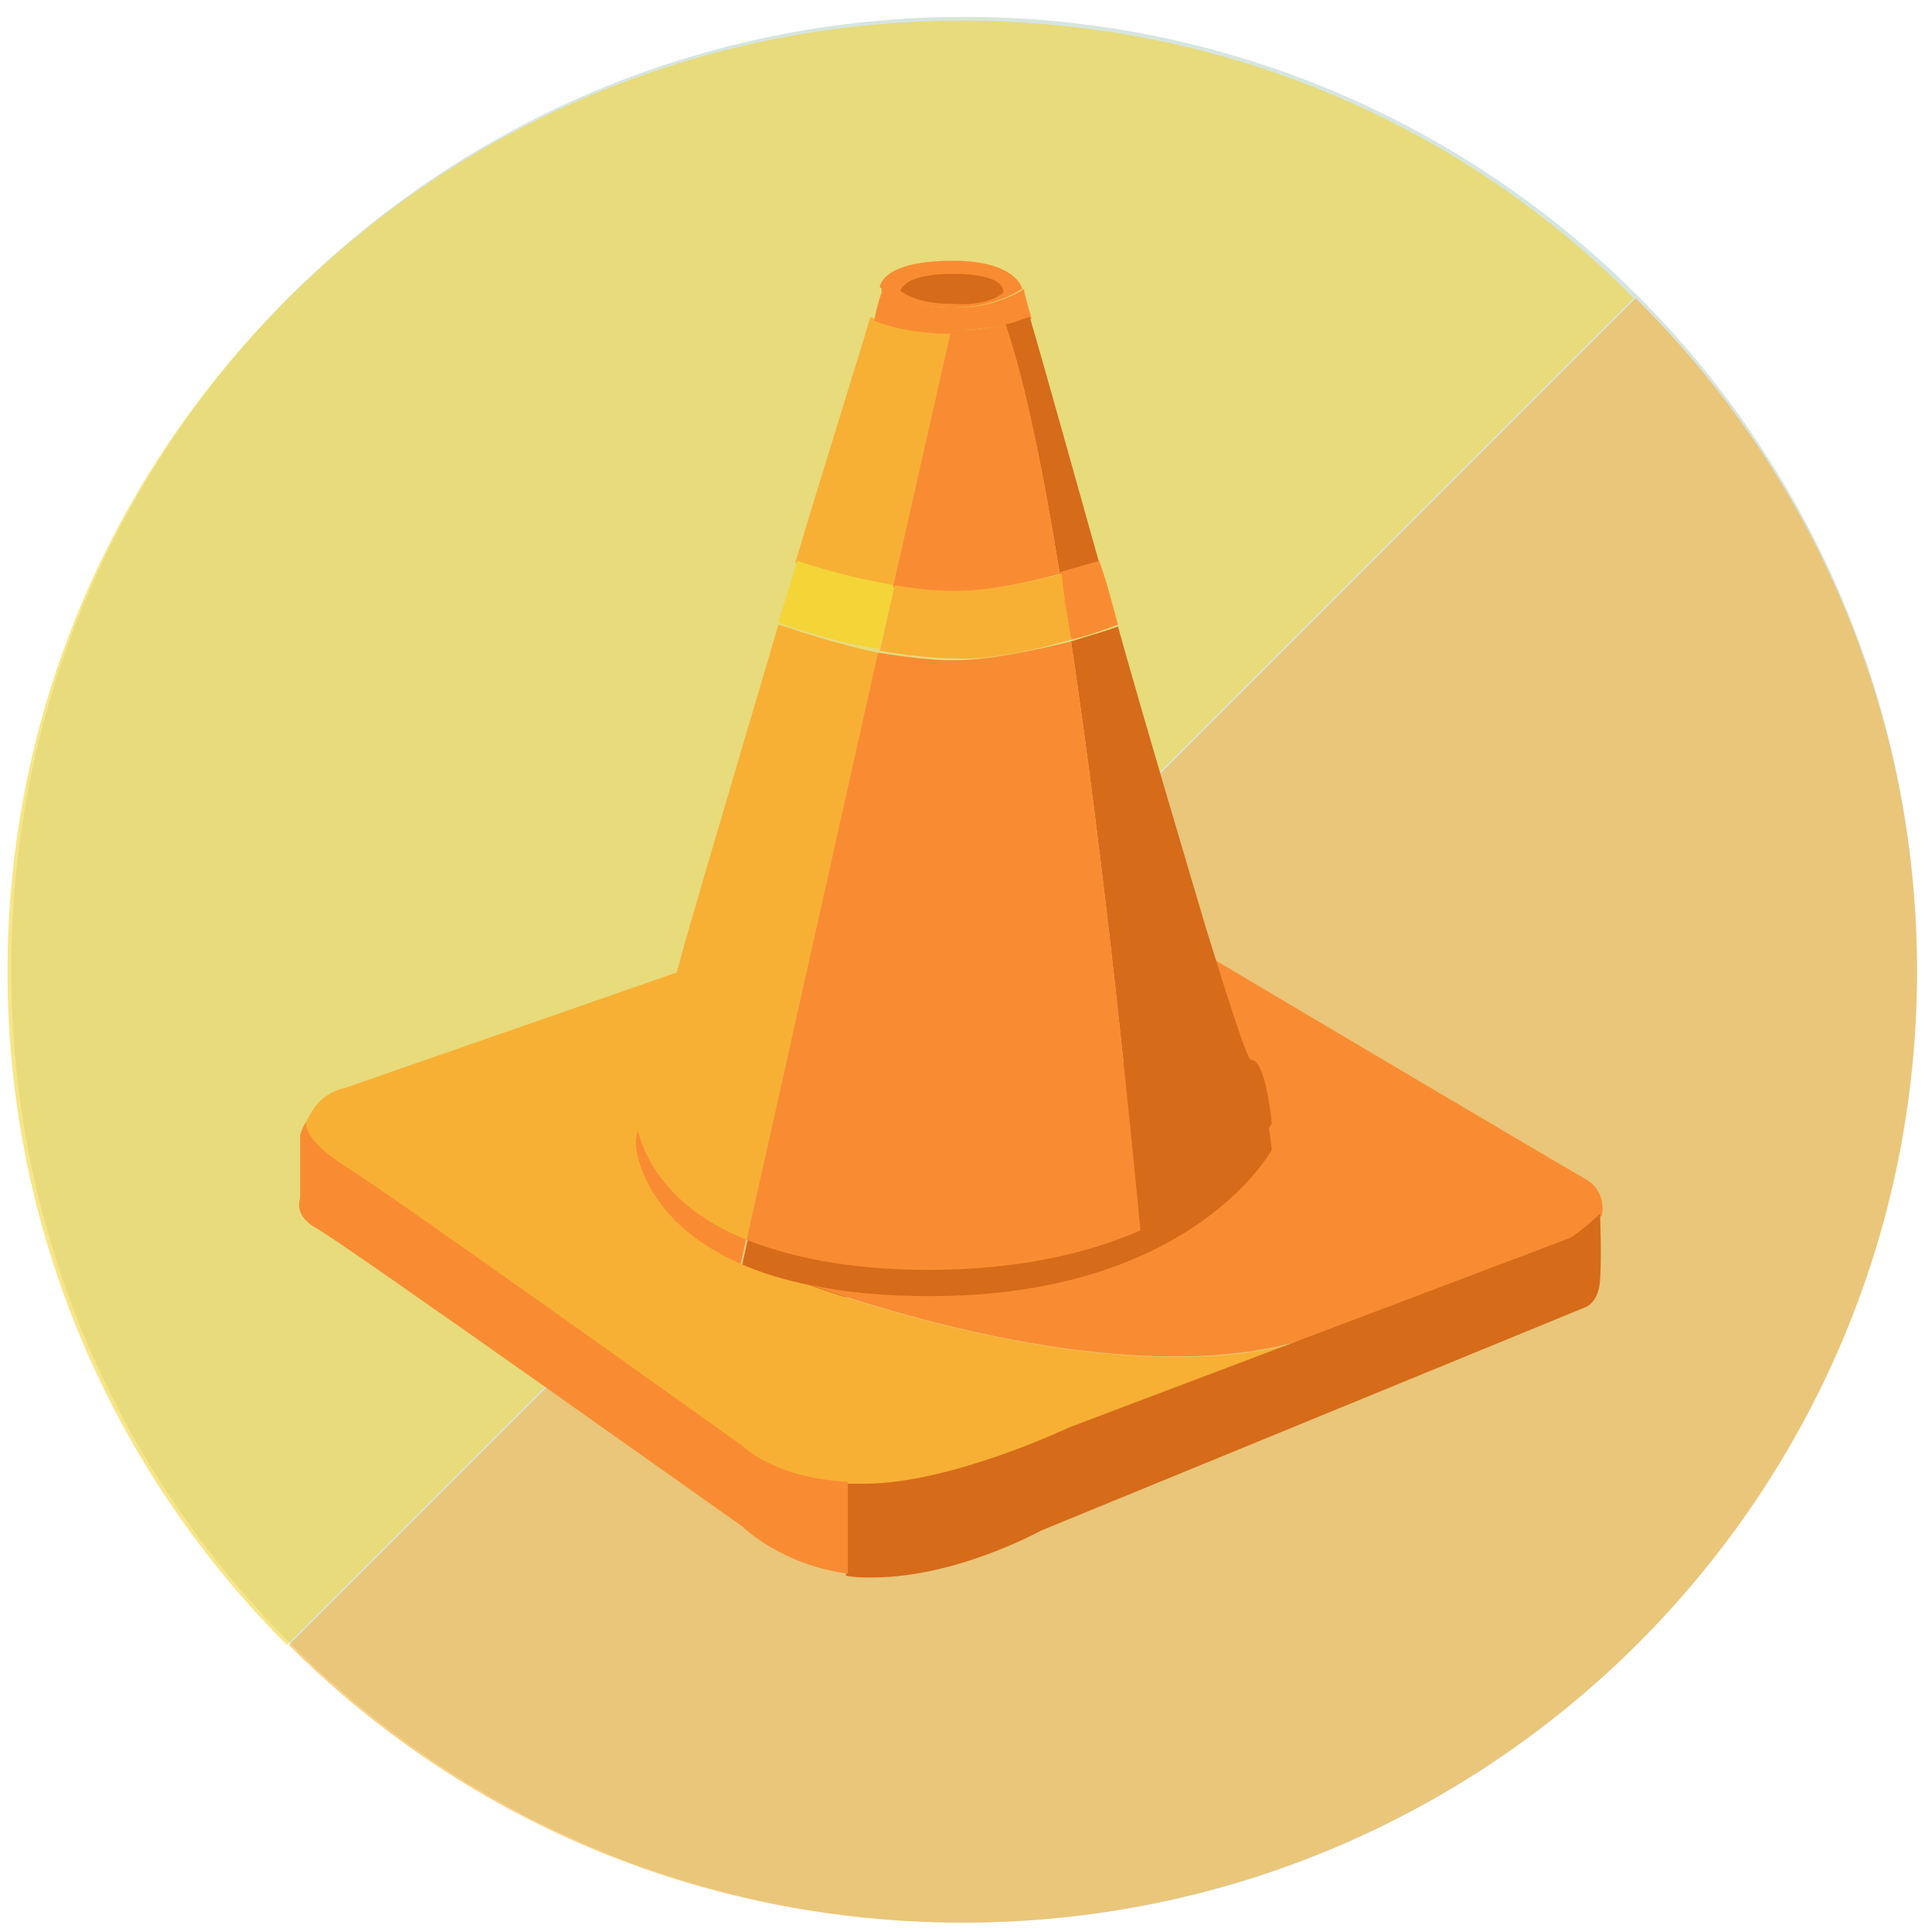
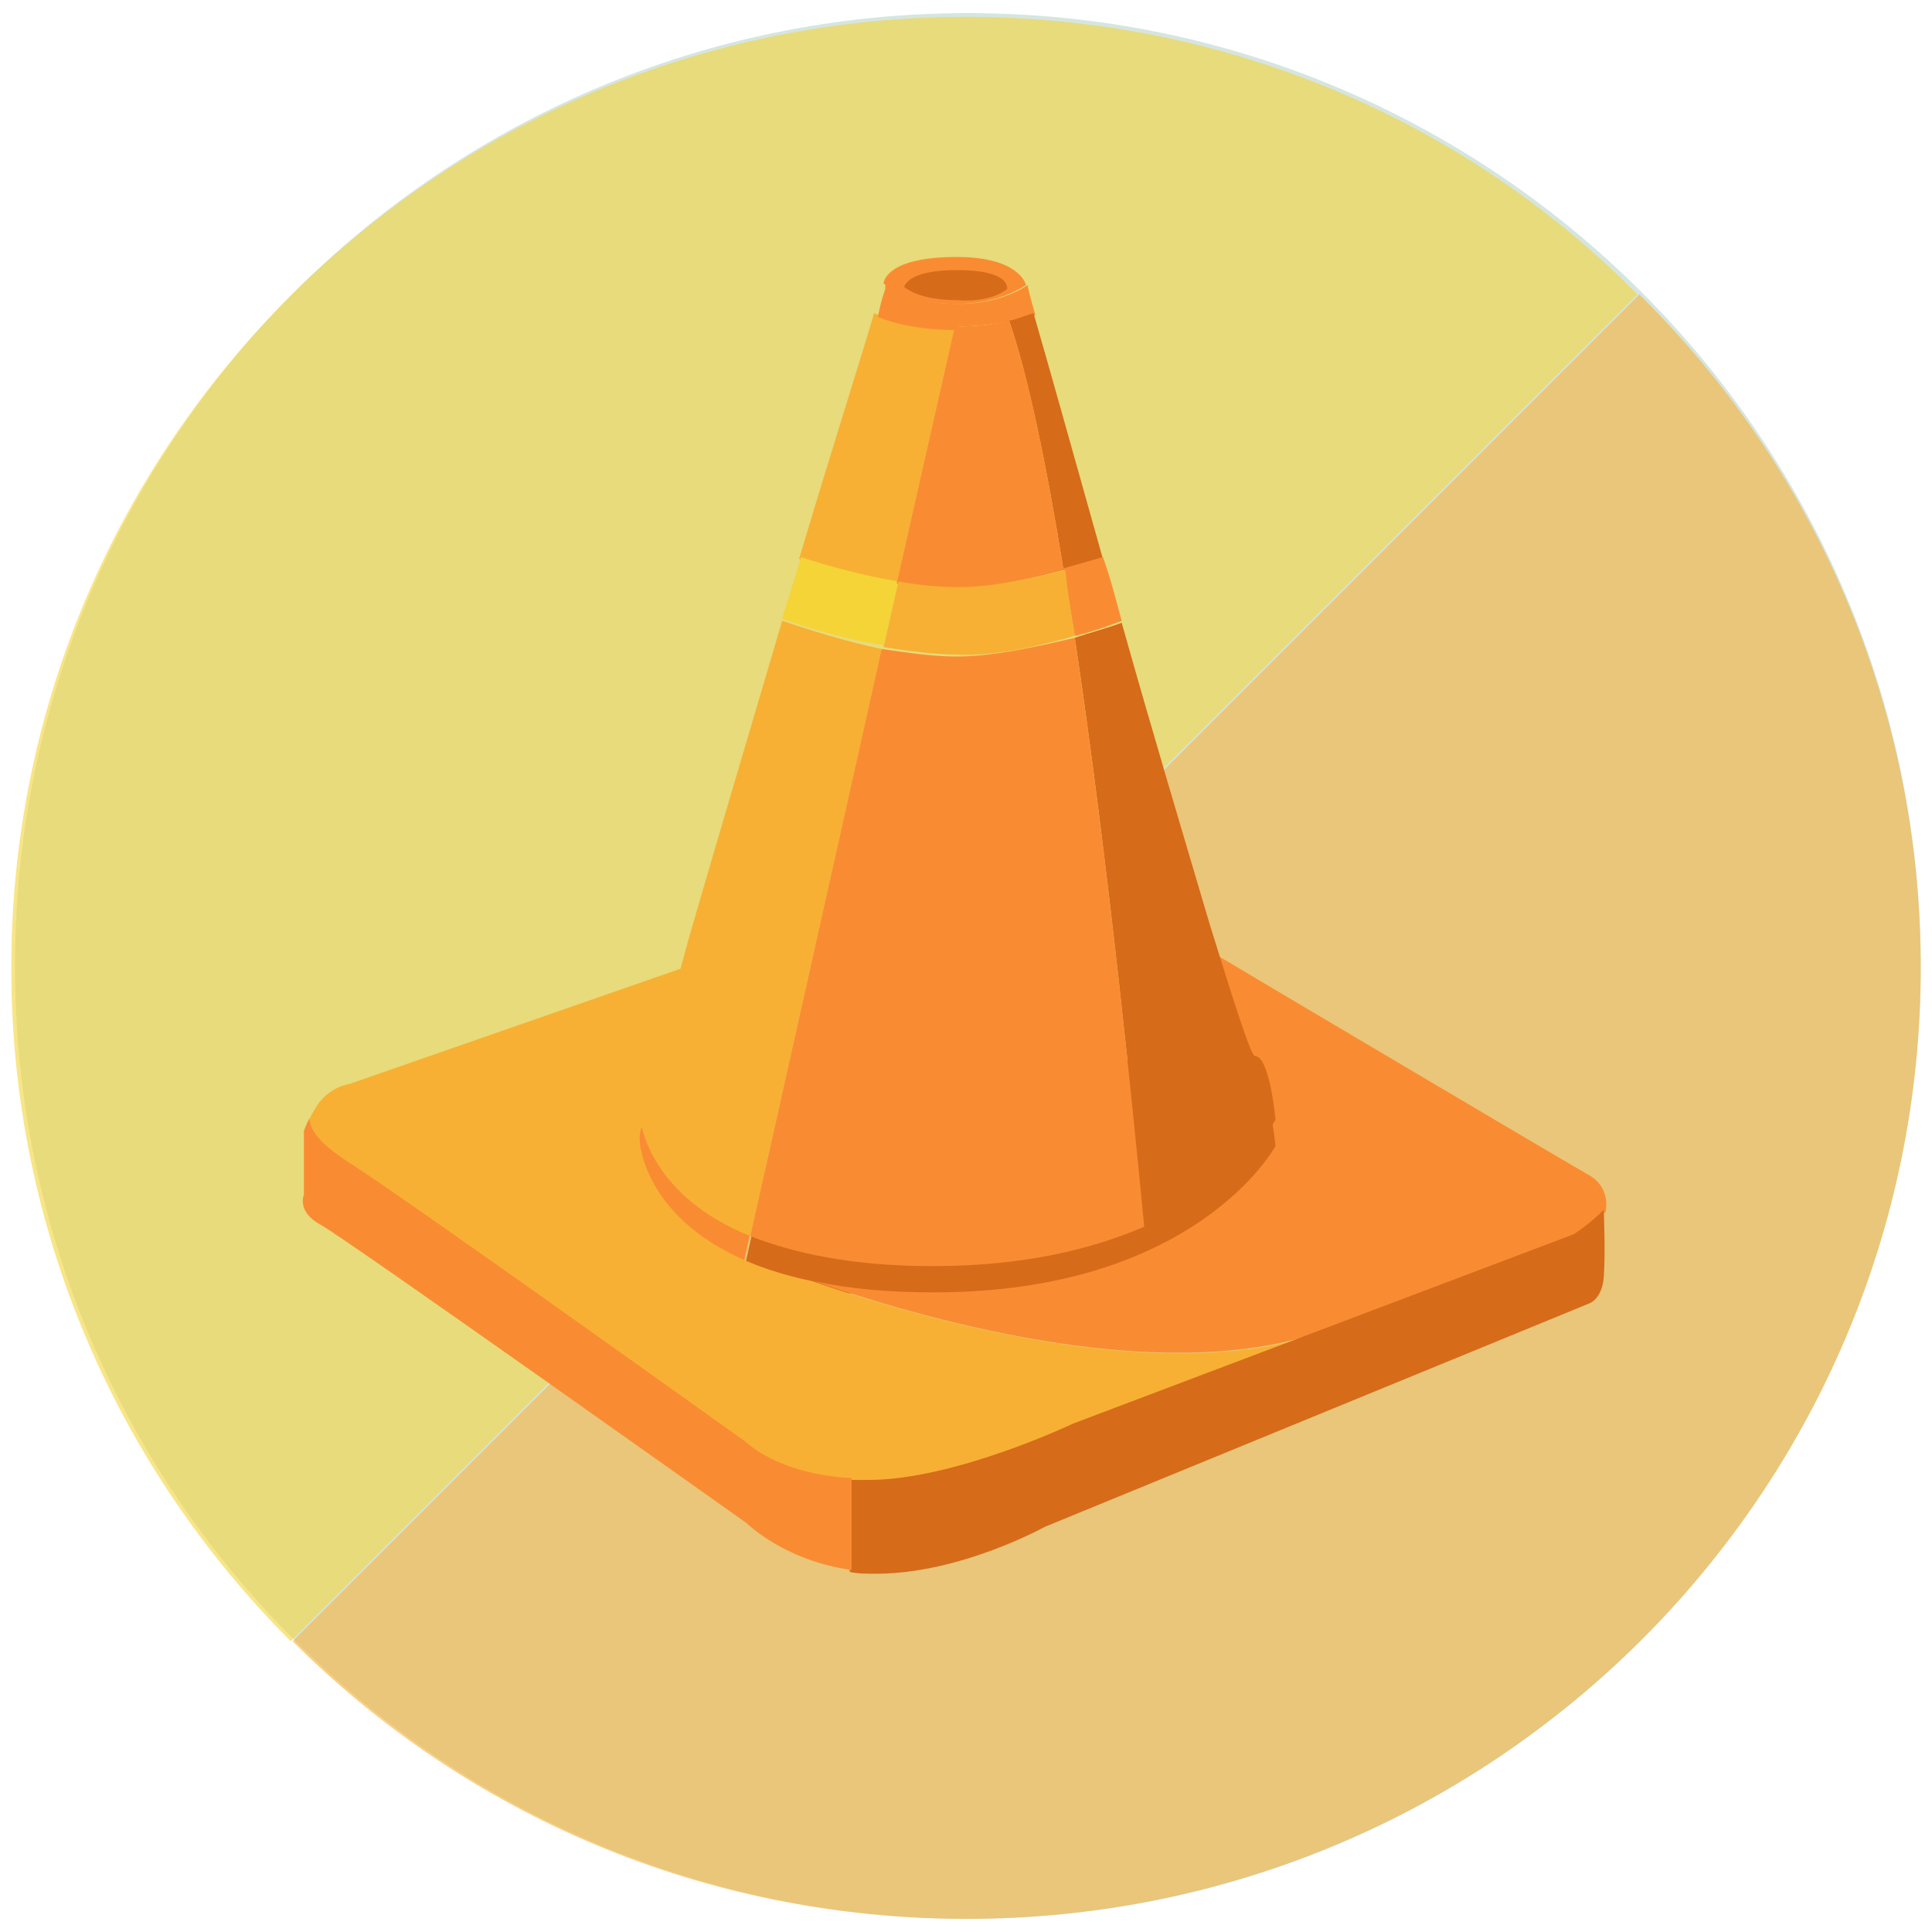
- <svg xmlns="http://www.w3.org/2000/svg" version="1.1" id="Layer_1" x="0px" y="0px" viewBox="-254 345 103 103" style="enable-background:new -254 345 103 103;" xml:space="preserve">
+ <svg xmlns="http://www.w3.org/2000/svg" version="1.1" id="Layer_1" x="0px" y="0px" viewBox="-20 21 103 103" style="enable-background:new -20 21 103 103;" xml:space="preserve">
  <style type="text/css">
- 	.st0{opacity:0.85;fill:#CEE0DB;}
+ 	.st0{opacity:0.85;fill:#CEE0DB;enable-background:new    ;}
	.st1{opacity:0.6;}
	.st2{fill:#F4D437;}
	.st3{fill:#F7B034;}
	.st4{fill:#F98C32;}
	.st5{fill:#D66B1A;}
</style>
-   <circle class="st0" cx="-202.6" cy="396.7" r="50.8" />
+   <circle class="st0" cx="31.6" cy="72.5" r="50.8" />
  <g class="st1">
-     <path class="st2" d="M-202.7,346.1c-28.1,0-50.9,22.7-50.9,50.7c0,14,5.7,26.7,14.9,35.9l71.8-71.8   C-176,351.7-188.7,346.1-202.7,346.1z" />
-     <path class="st3" d="M-166.8,360.9l-71.8,71.8c9.2,9.2,21.9,14.8,35.9,14.8c28.1,0,50.9-22.7,50.9-50.7   C-151.8,382.8-157.5,370.1-166.8,360.9z" />
+     <path class="st2" d="M31.5,21.9c-28.1,0-50.9,22.7-50.9,50.7c0,14,5.7,26.7,14.9,35.9l71.8-71.8C58.2,27.5,45.5,21.9,31.5,21.9z" />
+     <path class="st3" d="M67.4,36.7l-71.8,71.8c9.2,9.2,21.9,14.8,35.9,14.8c28.1,0,50.9-22.7,50.9-50.7C82.4,58.6,76.7,45.9,67.4,36.7   z" />
  </g>
  <g>
-     <path class="st4" d="M-223.2,407.8c0,2.2,3.4,4.2,8.5,5.4l2.5-11.3C-218.7,403-223.2,405.2-223.2,407.8z" />
-     <path class="st5" d="M-202.5,401.1c-3.5,0-6.8,0.3-9.6,0.8l-2.5,11.3c3.4,0.8,7.6,1.3,12.2,1.3c11.5,0,20.7-3,20.7-6.6   S-191,401.1-202.5,401.1z" />
+     <path class="st4" d="M11,83.6c0,2.2,3.4,4.2,8.5,5.4L22,77.7C15.5,78.8,11,81,11,83.6z" />
+     <path class="st5" d="M31.7,76.9c-3.5,0-6.8,0.3-9.6,0.8L19.6,89c3.4,0.8,7.6,1.3,12.2,1.3c11.5,0,20.7-3,20.7-6.6   S43.2,76.9,31.7,76.9z" />
  </g>
  <g>
    <g>
-       <path class="st4" d="M-199.5,360.4c0,0-0.3-1.5-3.7-1.5c-3.1,0-3.8,0.9-3.9,1.4c0.6,0.5,1.7,1.1,3.9,1.1    C-201.5,361.4-200.3,360.9-199.5,360.4z" />
-       <path class="st5" d="M-200.5,360.6c0-0.3-0.2-1-2.7-1c-2.2,0-2.7,0.6-2.8,0.9c0.4,0.3,1.2,0.7,2.8,0.7    C-201.9,361.3-201,361-200.5,360.6z" />
+       <path class="st4" d="M34.7,36.2c0,0-0.3-1.5-3.7-1.5c-3.1,0-3.8,0.9-3.9,1.4c0.6,0.5,1.7,1.1,3.9,1.1    C32.7,37.2,33.9,36.7,34.7,36.2z" />
+       <path class="st5" d="M33.7,36.4c0-0.3-0.2-1-2.7-1c-2.2,0-2.7,0.6-2.8,0.9c0.4,0.3,1.2,0.7,2.8,0.7C32.3,37.1,33.2,36.8,33.7,36.4    z" />
    </g>
    <g>
-       <path class="st3" d="M-203.3,362.6c-1.9,0-3.3-0.3-4.3-0.7c-0.7,2.4-2.3,7.4-4,13.1c1.5,0.5,3.4,1,5.2,1.3L-203.3,362.6z" />
-       <path class="st4" d="M-203.1,362l-0.1,0.6c0,0,0.1,0,0.1,0c1.6,0,3-0.3,4.1-0.6c-0.3-1-0.4-1.5-0.4-1.5s0,0,0-0.1    c-0.8,0.5-2,1-3.7,1c-2.2,0-3.3-0.6-3.9-1.1c0,0.2,0,0.3,0,0.3s-0.2,0.5-0.4,1.5c1,0.4,2.4,0.7,4.3,0.7L-203.1,362z" />
-       <path class="st3" d="M-212.5,378.3c-1.8,6.1-3.7,12.5-5,17c-0.8,3-1.4,5-1.4,5.5c-0.1,2.2-1.2,2.5-1.2,3.7c0,0.8,0.7,4.5,5.9,6.6    l7-31.3C-209.1,379.4-211,378.8-212.5,378.3z" />
-       <path class="st2" d="M-206.3,376.2c-1.8-0.3-3.7-0.8-5.2-1.3c-0.3,1.1-0.7,2.2-1,3.3c1.5,0.5,3.4,1.1,5.4,1.4L-206.3,376.2z" />
+       <path class="st3" d="M30.9,38.4c-1.9,0-3.3-0.3-4.3-0.7c-0.7,2.4-2.3,7.4-4,13.1c1.5,0.5,3.4,1,5.2,1.3L30.9,38.4z" />
+       <path class="st4" d="M31.1,37.8L31,38.4h0.1c1.6,0,3-0.3,4.1-0.6c-0.3-1-0.4-1.5-0.4-1.5s0,0,0-0.1c-0.8,0.5-2,1-3.7,1    c-2.2,0-3.3-0.6-3.9-1.1c0,0.2,0,0.3,0,0.3s-0.2,0.5-0.4,1.5c1,0.4,2.4,0.7,4.3,0.7L31.1,37.8z" />
+       <path class="st3" d="M21.7,54.1c-1.8,6.1-3.7,12.5-5,17c-0.8,3-1.4,5-1.4,5.5c-0.1,2.2-1.2,2.5-1.2,3.7c0,0.8,0.7,4.5,5.9,6.6    l7-31.3C25.1,55.2,23.2,54.6,21.7,54.1z" />
+       <path class="st2" d="M27.9,52c-1.8-0.3-3.7-0.8-5.2-1.3c-0.3,1.1-0.7,2.2-1,3.3c1.5,0.5,3.4,1.1,5.4,1.4L27.9,52z" />
    </g>
    <g>
-       <path class="st3" d="M-210.9,413.5c-8.2-1.7-9.2-6.6-9.2-7.6c0-1.2,1.1-1.5,1.2-3.7c0-0.5,0.6-2.5,1.4-5.5l-18.1,6.3    c0,0-0.9,0.1-1.6,1c-0.2,0.3-0.4,0.6-0.5,0.9c0,0.7,0.7,1.4,2.3,2.5c3.4,2.2,21,14.8,21,14.8s2,2,6.6,2c4.6,0,10.9-3,10.9-3    l13.3-5c0,0,0,0,0,0C-191.8,419.1-204,415.9-210.9,413.5z" />
-       <path class="st4" d="M-169.4,407.9c-0.9-0.5-15.6-9.2-20.3-12c1.3,4.2,2.2,7,2.4,7c0.8,0,1.1,3.4,1.1,3.4s-4.2,7.8-18.2,7.8    c-2.5,0-4.6-0.2-6.4-0.6c6.9,2.4,19.1,5.6,27.3,2.6c0,0,0,0,0,0l13.3-5c0,0,0.8-0.5,1.6-1.3c0,0,0,0,0,0S-168.3,408.6-169.4,407.9    z" />
+       <path class="st3" d="M23.3,89.3c-8.2-1.7-9.2-6.6-9.2-7.6c0-1.2,1.1-1.5,1.2-3.7c0-0.5,0.6-2.5,1.4-5.5l-18.1,6.3    c0,0-0.9,0.1-1.6,1c-0.2,0.3-0.4,0.6-0.5,0.9c0,0.7,0.7,1.4,2.3,2.5c3.4,2.2,21,14.8,21,14.8s2,2,6.6,2s10.9-3,10.9-3l13.3-5l0,0    C42.4,94.9,30.2,91.7,23.3,89.3z" />
+       <path class="st4" d="M64.8,83.7c-0.9-0.5-15.6-9.2-20.3-12c1.3,4.2,2.2,7,2.4,7c0.8,0,1.1,3.4,1.1,3.4s-4.2,7.8-18.2,7.8    c-2.5,0-4.6-0.2-6.4-0.6c6.9,2.4,19.1,5.6,27.3,2.6l0,0l13.3-5c0,0,0.8-0.5,1.6-1.3l0,0C65.6,85.6,65.9,84.4,64.8,83.7z" />
    </g>
  </g>
  <g>
-     <path class="st5" d="M-195.4,375c-1.6-5.7-3-10.7-3.7-13.1c-0.4,0.1-0.8,0.3-1.3,0.4c1,2.9,2,7.7,2.9,13.3   C-196.8,375.4-196.1,375.2-195.4,375z" />
-     <path class="st4" d="M-197.5,375.6c-0.9-5.6-1.9-10.5-2.9-13.3c-0.8,0.2-1.7,0.3-2.8,0.3c0,0-0.1,0-0.1,0l-3.1,13.7   c1.1,0.2,2.1,0.3,3.2,0.3C-201.4,376.5-199.4,376.1-197.5,375.6z" />
-     <path class="st5" d="M-186.2,404.9c0,0-0.3-3.4-1.1-3.4c-0.2,0-1.1-2.8-2.4-7c-1.3-4.4-3.1-10.4-4.7-16.1c-0.8,0.3-1.6,0.5-2.5,0.8   c1.8,12,3.2,26.1,3.7,31.4C-188,408.2-186.2,404.9-186.2,404.9z" />
-     <path class="st4" d="M-196.9,379.1c0.9-0.2,1.7-0.5,2.5-0.8c-0.3-1.1-0.6-2.3-1-3.4c-0.7,0.2-1.4,0.4-2.1,0.6   C-197.3,376.7-197.1,377.9-196.9,379.1z" />
-     <path class="st3" d="M-196.9,379.1c-0.2-1.2-0.4-2.4-0.5-3.5c-2,0.5-4,0.9-5.7,0.9c-1,0-2.1-0.1-3.2-0.3l-0.8,3.5   c1.3,0.2,2.7,0.4,4,0.4C-201.3,380.2-199,379.7-196.9,379.1z" />
-     <path class="st4" d="M-203.2,380.2c-1.3,0-2.6-0.2-4-0.4l-7,31.3c2.3,0.9,5.4,1.6,9.7,1.6c4.9,0,8.5-0.9,11.3-2.1   c-0.5-5.3-1.9-19.4-3.7-31.4C-199,379.7-201.3,380.2-203.2,380.2z" />
+     <path class="st5" d="M38.8,50.8c-1.6-5.7-3-10.7-3.7-13.1c-0.4,0.1-0.8,0.3-1.3,0.4c1,2.9,2,7.7,2.9,13.3   C37.4,51.2,38.1,51,38.8,50.8z" />
+     <path class="st4" d="M36.7,51.4c-0.9-5.6-1.9-10.5-2.9-13.3c-0.8,0.2-1.7,0.3-2.8,0.3h-0.1l-3.1,13.7c1.1,0.2,2.1,0.3,3.2,0.3   C32.8,52.3,34.8,51.9,36.7,51.4z" />
+     <path class="st5" d="M48,80.7c0,0-0.3-3.4-1.1-3.4c-0.2,0-1.1-2.8-2.4-7c-1.3-4.4-3.1-10.4-4.7-16.1c-0.8,0.3-1.6,0.5-2.5,0.8   c1.8,12,3.2,26.1,3.7,31.4C46.2,84,48,80.7,48,80.7z" />
+     <path class="st4" d="M37.3,54.9c0.9-0.2,1.7-0.5,2.5-0.8c-0.3-1.1-0.6-2.3-1-3.4c-0.7,0.2-1.4,0.4-2.1,0.6   C36.9,52.5,37.1,53.7,37.3,54.9z" />
+     <path class="st3" d="M37.3,54.9c-0.2-1.2-0.4-2.4-0.5-3.5c-2,0.5-4,0.9-5.7,0.9c-1,0-2.1-0.1-3.2-0.3l-0.8,3.5   c1.3,0.2,2.7,0.4,4,0.4C32.9,56,35.2,55.5,37.3,54.9z" />
+     <path class="st4" d="M31,56c-1.3,0-2.6-0.2-4-0.4l-7,31.3c2.3,0.9,5.4,1.6,9.7,1.6c4.9,0,8.5-0.9,11.3-2.1   C40.5,81.1,39.1,67,37.3,55C35.2,55.5,32.9,56,31,56z" />
  </g>
  <g>
-     <path class="st5" d="M-168.7,409.7c-0.8,0.8-1.6,1.3-1.6,1.3l-26.7,10.1c0,0-6.3,3-10.9,3c-0.3,0-0.7,0-1,0v4.9   c0.4,0.1,0.9,0.1,1.4,0.1c4.5,0,9-2.5,9-2.5l29-11.9c0,0,0.7-0.2,0.8-1.4C-168.6,411.9-168.7,409.8-168.7,409.7z" />
-     <path class="st4" d="M-214.4,422.1c0,0-17.6-12.6-21-14.8c-1.6-1-2.3-1.8-2.3-2.5c-0.2,0.4-0.3,0.7-0.3,0.7v3.4   c0,0-0.4,0.9,0.9,1.6c1.3,0.7,22.7,15.9,22.7,15.9s2,2,5.6,2.5v-4.9C-212.7,423.8-214.4,422.1-214.4,422.1z" />
+     <path class="st5" d="M65.5,85.5c-0.8,0.8-1.6,1.3-1.6,1.3L37.2,96.9c0,0-6.3,3-10.9,3c-0.3,0-0.7,0-1,0v4.9   c0.4,0.1,0.9,0.1,1.4,0.1c4.5,0,9-2.5,9-2.5l29-11.9c0,0,0.7-0.2,0.8-1.4C65.6,87.7,65.5,85.6,65.5,85.5z" />
+     <path class="st4" d="M19.8,97.9c0,0-17.6-12.6-21-14.8c-1.6-1-2.3-1.8-2.3-2.5c-0.2,0.4-0.3,0.7-0.3,0.7v3.4c0,0-0.4,0.9,0.9,1.6   c1.3,0.7,22.7,15.9,22.7,15.9s2,2,5.6,2.5v-4.9C21.5,99.6,19.8,97.9,19.8,97.9z" />
  </g>
</svg>
